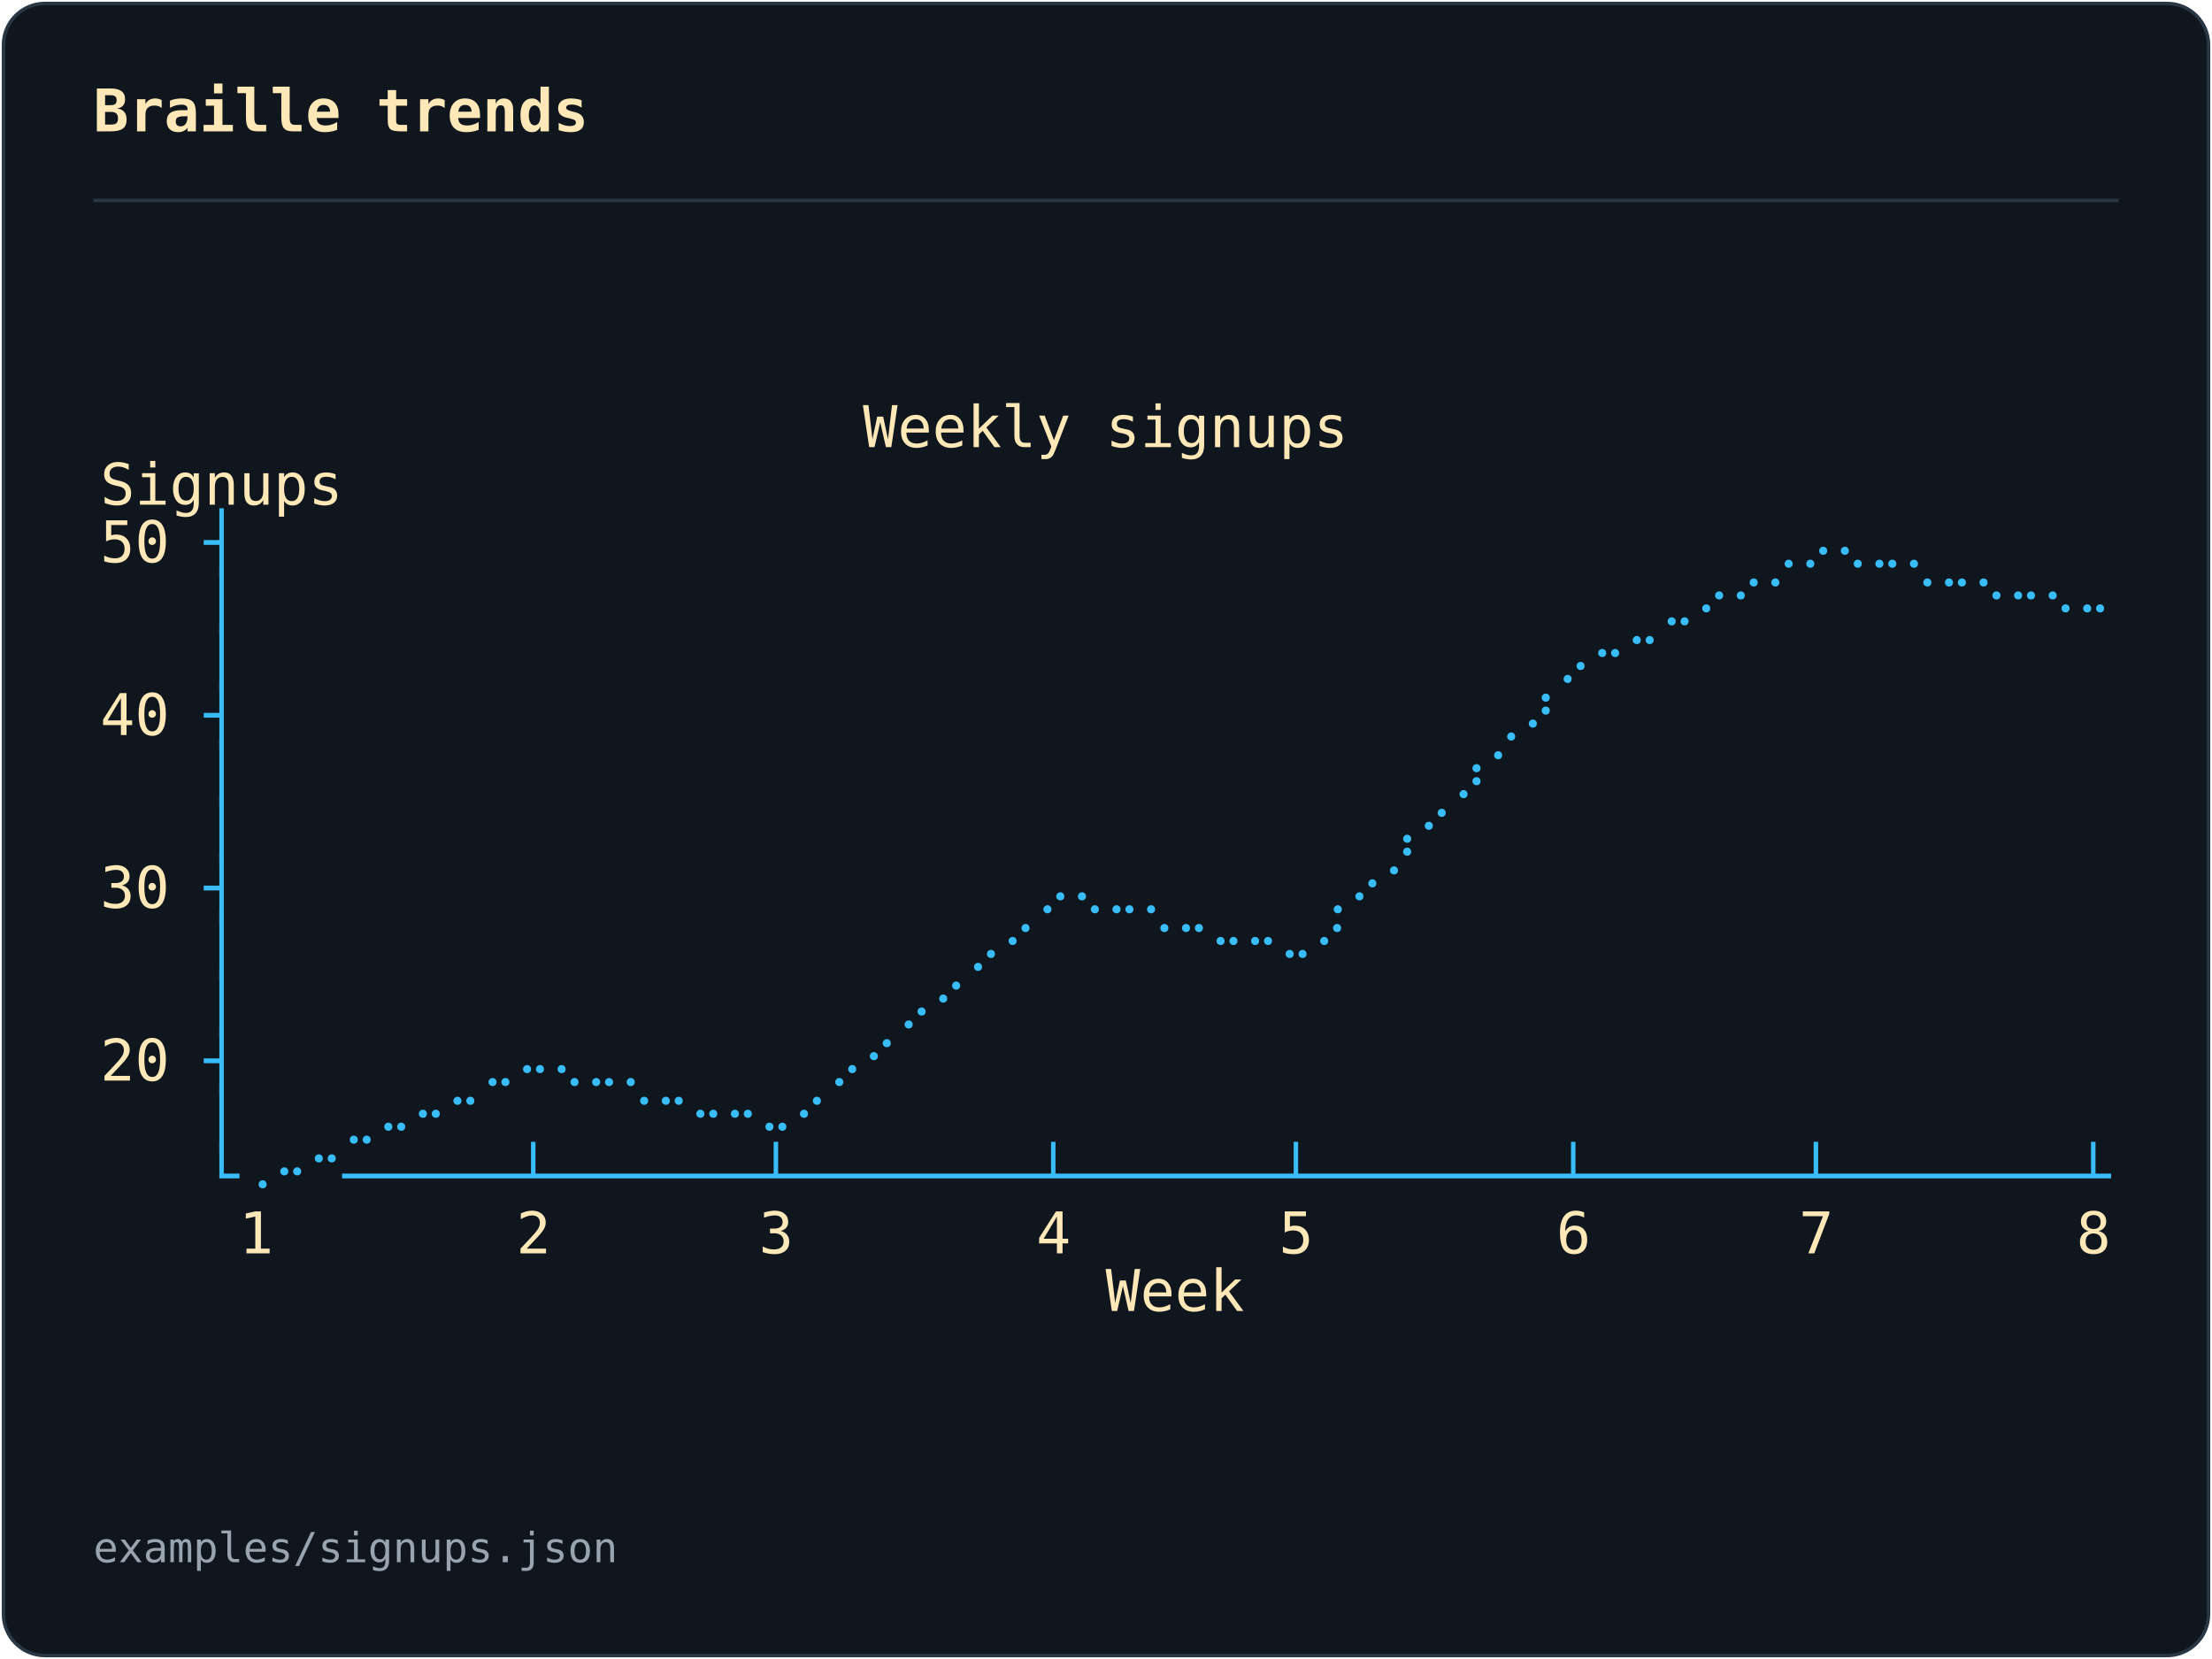
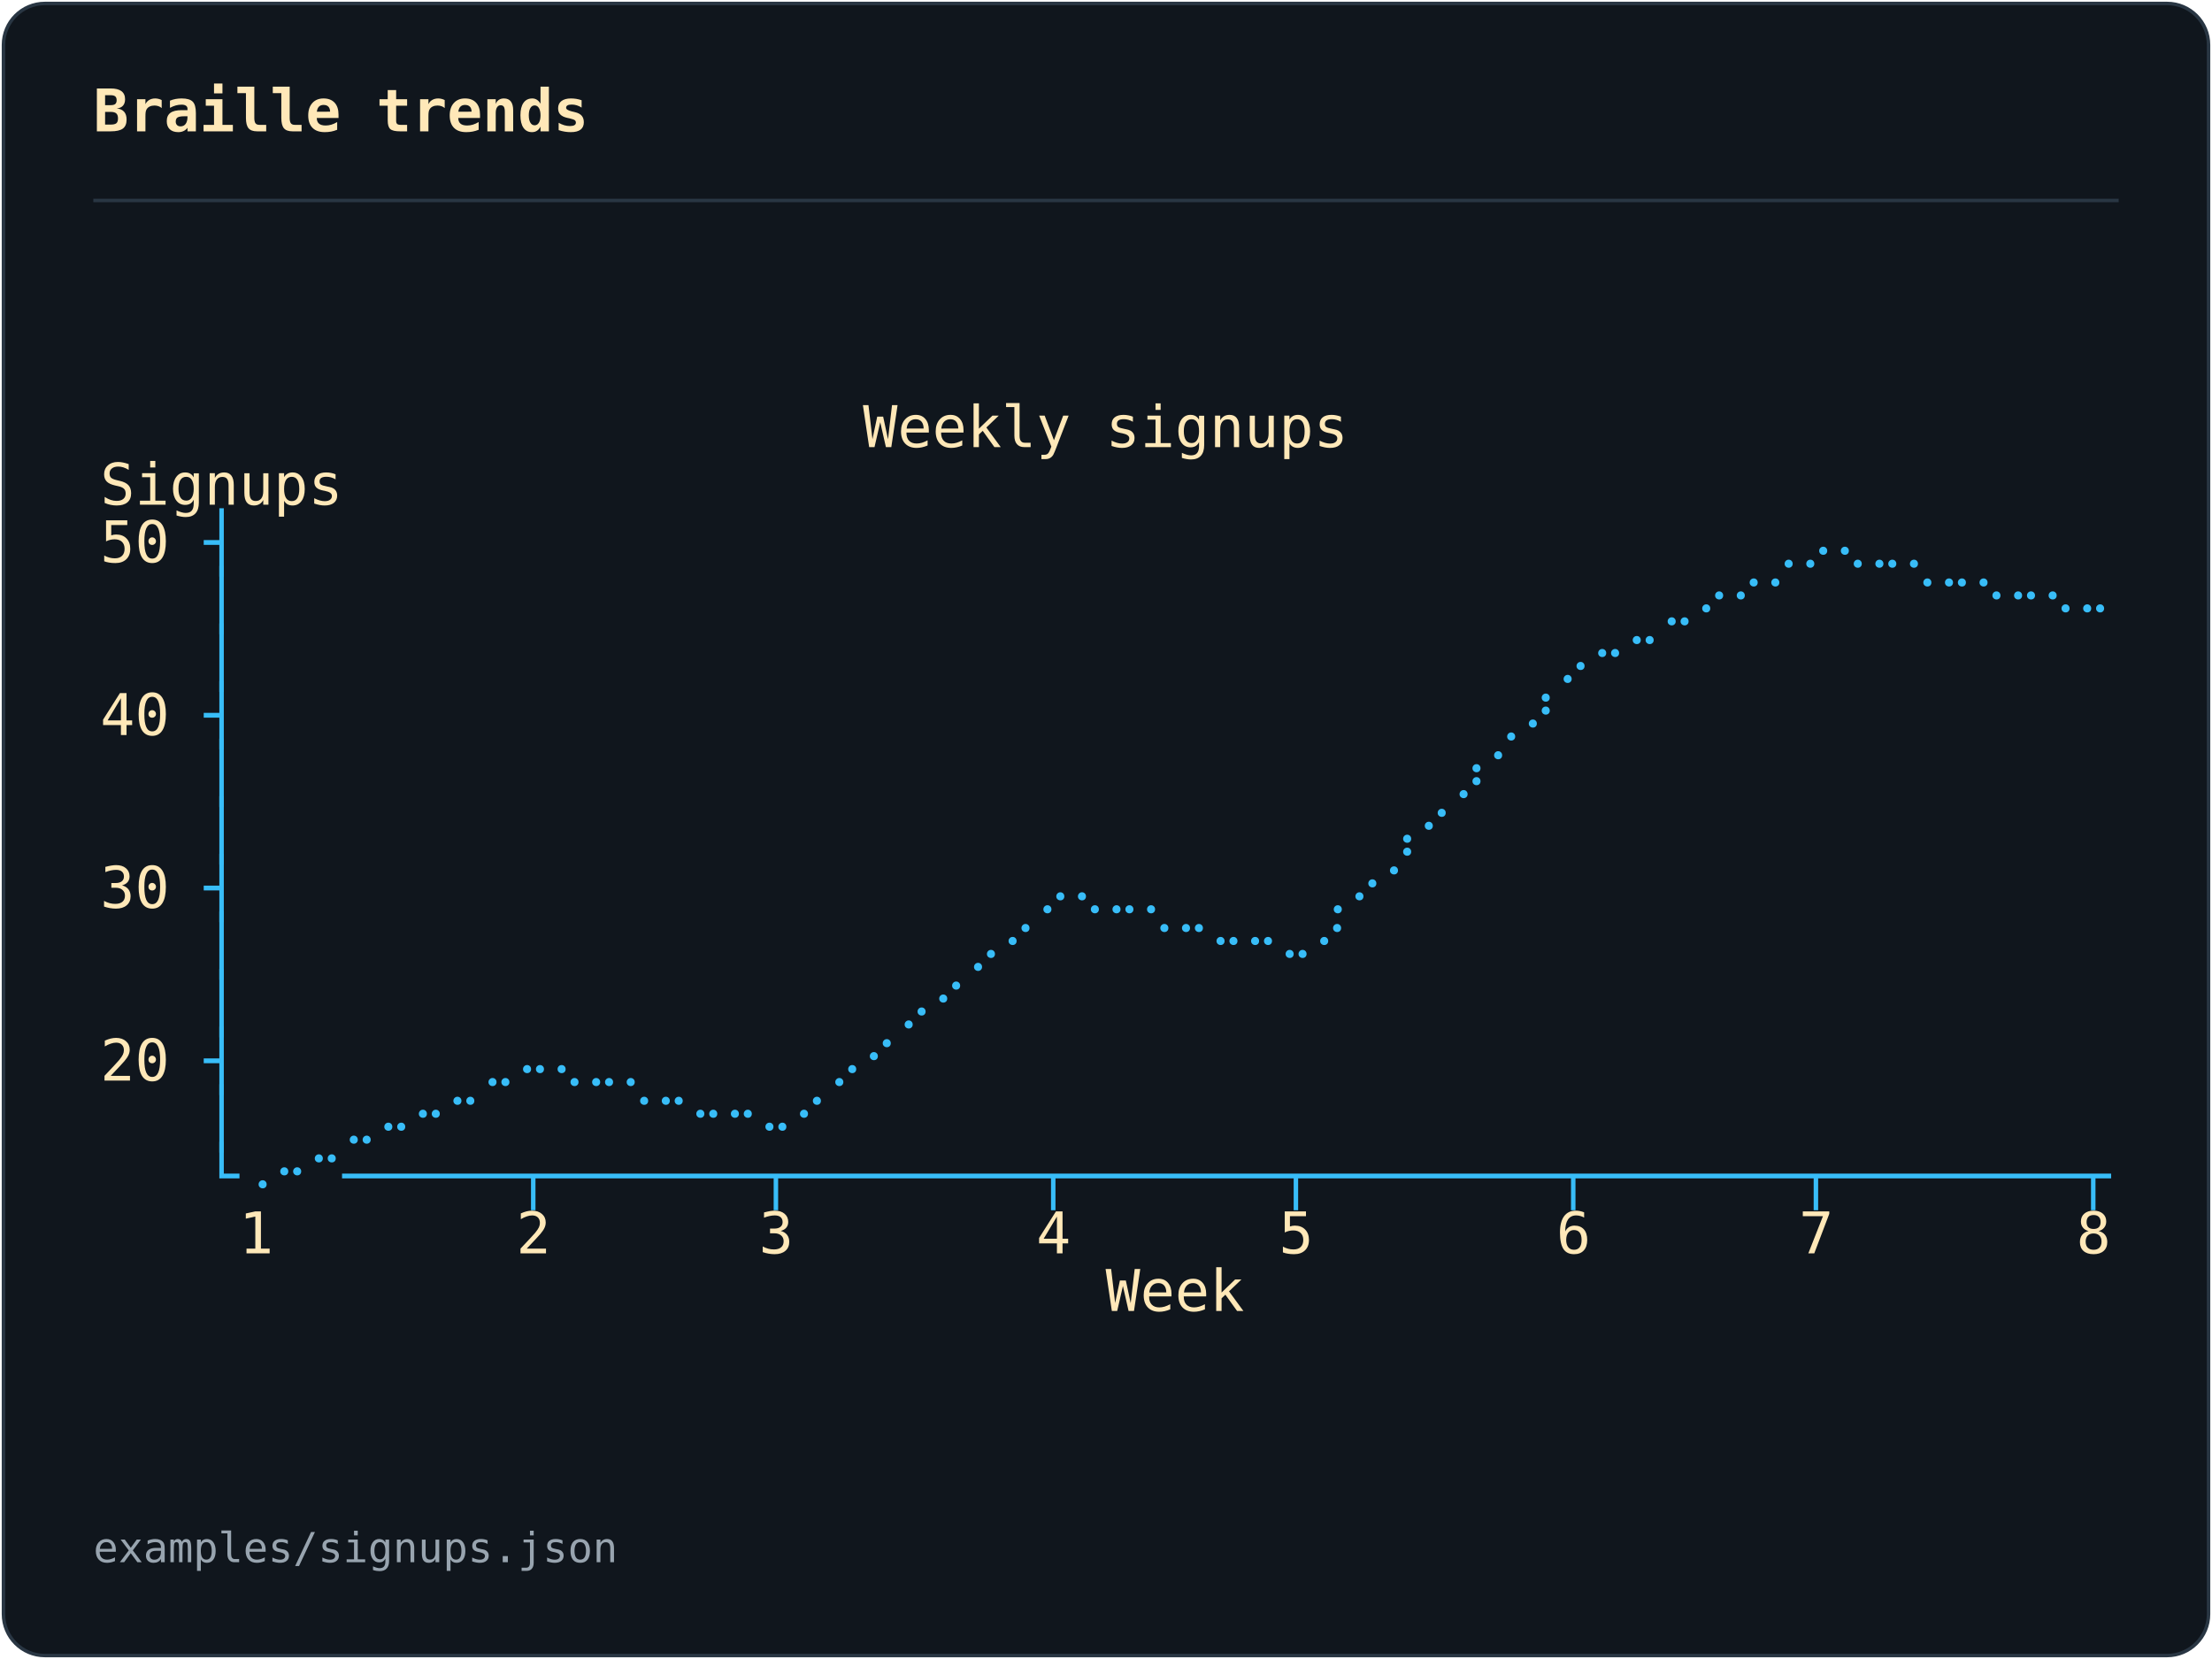
<svg xmlns="http://www.w3.org/2000/svg" width="640" height="480" viewBox="0 0 640 480" role="img" aria-labelledby="title desc">
  <rect x="1" y="1" width="638" height="478" rx="12" fill="#10161d" stroke="#293643" />
  <text x="27" y="38" font-family="DejaVu Sans Mono, Liberation Mono, Menlo, Consolas, monospace" font-size="17" fill="#ffe8b8" font-weight="600">Braille trends</text>
  <line x1="27" y1="58" x2="613" y2="58" stroke="#293643" />
  <text xml:space="preserve" x="29.00 39.03 49.07 59.10 69.14 79.17 89.21 99.24 109.28 119.31 129.34 139.38 149.41 159.45 169.48 179.52 189.55 199.59 209.62 219.66 229.69 239.72 249.76 259.79 269.83 279.86 289.90 299.93 309.97 320.00 330.03 340.07 350.10 360.14 370.17 380.21" y="129.36" font-family="DejaVu Sans Mono, Liberation Mono, Menlo, Consolas, monospace" font-size="16.66" fill="#ffe8b8">                      Weekly signups</text>
  <text xml:space="preserve" x="29.00 39.03 49.07 59.10 69.14 79.17 89.21" y="146.02" font-family="DejaVu Sans Mono, Liberation Mono, Menlo, Consolas, monospace" font-size="16.66" fill="#ffe8b8">Signups</text>
  <text xml:space="preserve" x="29.00 39.03 49.07" y="162.68" font-family="DejaVu Sans Mono, Liberation Mono, Menlo, Consolas, monospace" font-size="16.66" fill="#ffe8b8">50 </text>
  <text xml:space="preserve" x="59.10" y="162.68" font-family="DejaVu Sans Mono, Liberation Mono, Menlo, Consolas, monospace" font-size="16.66" fill="#38bdf8">┤</text>
  <text xml:space="preserve" x="69.14 79.17 89.21 99.24 109.28 119.31 129.34 139.38 149.41 159.45 169.48 179.52 189.55 199.59 209.62 219.66 229.69 239.72 249.76 259.79 269.83 279.86 289.90 299.93 309.97 320.00 330.03 340.07 350.10 360.14 370.17 380.21 390.24 400.28 410.31 420.34 430.38 440.41 450.45 460.48 470.52 480.55 490.59 500.62" y="162.68" font-family="DejaVu Sans Mono, Liberation Mono, Menlo, Consolas, monospace" font-size="16.66" fill="#ffe8b8">                                            </text>
  <text xml:space="preserve" x="510.66 520.69 530.72 540.76 550.79" y="162.68" font-family="DejaVu Sans Mono, Liberation Mono, Menlo, Consolas, monospace" font-size="16.66" fill="#38bdf8">⢀⡠⢄⣀⡀</text>
  <text xml:space="preserve" x="29.00 39.03 49.07" y="179.35" font-family="DejaVu Sans Mono, Liberation Mono, Menlo, Consolas, monospace" font-size="16.66" fill="#ffe8b8">   </text>
  <text xml:space="preserve" x="59.10" y="179.35" font-family="DejaVu Sans Mono, Liberation Mono, Menlo, Consolas, monospace" font-size="16.66" fill="#38bdf8">│</text>
  <text xml:space="preserve" x="69.14 79.17 89.21 99.24 109.28 119.31 129.34 139.38 149.41 159.45 169.48 179.52 189.55 199.59 209.62 219.66 229.69 239.72 249.76 259.79 269.83 279.86 289.90 299.93 309.97 320.00 330.03 340.07 350.10 360.14 370.17 380.21 390.24 400.28 410.31 420.34 430.38 440.41 450.45 460.48 470.52" y="179.35" font-family="DejaVu Sans Mono, Liberation Mono, Menlo, Consolas, monospace" font-size="16.66" fill="#ffe8b8">                                         </text>
  <text xml:space="preserve" x="480.55 490.59 500.62 510.66" y="179.35" font-family="DejaVu Sans Mono, Liberation Mono, Menlo, Consolas, monospace" font-size="16.66" fill="#38bdf8">⣀⠔⠊⠁</text>
  <text xml:space="preserve" x="520.69 530.72 540.76" y="179.35" font-family="DejaVu Sans Mono, Liberation Mono, Menlo, Consolas, monospace" font-size="16.66" fill="#ffe8b8">   </text>
  <text xml:space="preserve" x="550.79 560.83 570.86 580.90 590.93 600.97" y="179.35" font-family="DejaVu Sans Mono, Liberation Mono, Menlo, Consolas, monospace" font-size="16.66" fill="#38bdf8">⠈⠉⠑⠒⠢⠤</text>
  <text xml:space="preserve" x="29.00 39.03 49.07" y="196.01" font-family="DejaVu Sans Mono, Liberation Mono, Menlo, Consolas, monospace" font-size="16.66" fill="#ffe8b8">   </text>
  <text xml:space="preserve" x="59.10" y="196.01" font-family="DejaVu Sans Mono, Liberation Mono, Menlo, Consolas, monospace" font-size="16.66" fill="#38bdf8">│</text>
  <text xml:space="preserve" x="69.14 79.17 89.21 99.24 109.28 119.31 129.34 139.38 149.41 159.45 169.48 179.52 189.55 199.59 209.62 219.66 229.69 239.72 249.76 259.79 269.83 279.86 289.90 299.93 309.97 320.00 330.03 340.07 350.10 360.14 370.17 380.21 390.24 400.28 410.31 420.34 430.38 440.41" y="196.01" font-family="DejaVu Sans Mono, Liberation Mono, Menlo, Consolas, monospace" font-size="16.66" fill="#ffe8b8">                                      </text>
  <text xml:space="preserve" x="450.45 460.48 470.52" y="196.01" font-family="DejaVu Sans Mono, Liberation Mono, Menlo, Consolas, monospace" font-size="16.66" fill="#38bdf8">⡠⠒⠉</text>
  <text xml:space="preserve" x="29.00 39.03 49.07" y="212.67" font-family="DejaVu Sans Mono, Liberation Mono, Menlo, Consolas, monospace" font-size="16.66" fill="#ffe8b8">40 </text>
  <text xml:space="preserve" x="59.10" y="212.67" font-family="DejaVu Sans Mono, Liberation Mono, Menlo, Consolas, monospace" font-size="16.66" fill="#38bdf8">┤</text>
  <text xml:space="preserve" x="69.14 79.17 89.21 99.24 109.28 119.31 129.34 139.38 149.41 159.45 169.48 179.52 189.55 199.59 209.62 219.66 229.69 239.72 249.76 259.79 269.83 279.86 289.90 299.93 309.97 320.00 330.03 340.07 350.10 360.14 370.17 380.21 390.24 400.28 410.31 420.34" y="212.67" font-family="DejaVu Sans Mono, Liberation Mono, Menlo, Consolas, monospace" font-size="16.66" fill="#ffe8b8">                                    </text>
  <text xml:space="preserve" x="430.38 440.41" y="212.67" font-family="DejaVu Sans Mono, Liberation Mono, Menlo, Consolas, monospace" font-size="16.66" fill="#38bdf8">⢀⠜</text>
  <text xml:space="preserve" x="29.00 39.03 49.07" y="229.34" font-family="DejaVu Sans Mono, Liberation Mono, Menlo, Consolas, monospace" font-size="16.66" fill="#ffe8b8">   </text>
  <text xml:space="preserve" x="59.10" y="229.34" font-family="DejaVu Sans Mono, Liberation Mono, Menlo, Consolas, monospace" font-size="16.66" fill="#38bdf8">│</text>
  <text xml:space="preserve" x="69.14 79.17 89.21 99.24 109.28 119.31 129.34 139.38 149.41 159.45 169.48 179.52 189.55 199.59 209.62 219.66 229.69 239.72 249.76 259.79 269.83 279.86 289.90 299.93 309.97 320.00 330.03 340.07 350.10 360.14 370.17 380.21 390.24 400.28 410.31" y="229.34" font-family="DejaVu Sans Mono, Liberation Mono, Menlo, Consolas, monospace" font-size="16.66" fill="#ffe8b8">                                   </text>
  <text xml:space="preserve" x="420.34 430.38" y="229.34" font-family="DejaVu Sans Mono, Liberation Mono, Menlo, Consolas, monospace" font-size="16.66" fill="#38bdf8">⡰⠁</text>
  <text xml:space="preserve" x="29.00 39.03 49.07" y="246.00" font-family="DejaVu Sans Mono, Liberation Mono, Menlo, Consolas, monospace" font-size="16.66" fill="#ffe8b8">   </text>
  <text xml:space="preserve" x="59.10" y="246.00" font-family="DejaVu Sans Mono, Liberation Mono, Menlo, Consolas, monospace" font-size="16.66" fill="#38bdf8">│</text>
  <text xml:space="preserve" x="69.14 79.17 89.21 99.24 109.28 119.31 129.34 139.38 149.41 159.45 169.48 179.52 189.55 199.59 209.62 219.66 229.69 239.72 249.76 259.79 269.83 279.86 289.90 299.93 309.97 320.00 330.03 340.07 350.10 360.14 370.17 380.21 390.24" y="246.00" font-family="DejaVu Sans Mono, Liberation Mono, Menlo, Consolas, monospace" font-size="16.66" fill="#ffe8b8">                                 </text>
  <text xml:space="preserve" x="400.28 410.31" y="246.00" font-family="DejaVu Sans Mono, Liberation Mono, Menlo, Consolas, monospace" font-size="16.66" fill="#38bdf8">⢠⠊</text>
  <text xml:space="preserve" x="29.00 39.03 49.07" y="262.66" font-family="DejaVu Sans Mono, Liberation Mono, Menlo, Consolas, monospace" font-size="16.66" fill="#ffe8b8">30 </text>
  <text xml:space="preserve" x="59.10" y="262.66" font-family="DejaVu Sans Mono, Liberation Mono, Menlo, Consolas, monospace" font-size="16.66" fill="#38bdf8">┤</text>
  <text xml:space="preserve" x="69.14 79.17 89.21 99.24 109.28 119.31 129.34 139.38 149.41 159.45 169.48 179.52 189.55 199.59 209.62 219.66 229.69 239.72 249.76 259.79 269.83 279.86 289.90" y="262.66" font-family="DejaVu Sans Mono, Liberation Mono, Menlo, Consolas, monospace" font-size="16.66" fill="#ffe8b8">                       </text>
  <text xml:space="preserve" x="299.93 309.97 320.00 330.03" y="262.66" font-family="DejaVu Sans Mono, Liberation Mono, Menlo, Consolas, monospace" font-size="16.66" fill="#38bdf8">⡠⢄⣀⡀</text>
  <text xml:space="preserve" x="340.07 350.10 360.14 370.17" y="262.66" font-family="DejaVu Sans Mono, Liberation Mono, Menlo, Consolas, monospace" font-size="16.66" fill="#ffe8b8">    </text>
  <text xml:space="preserve" x="380.21 390.24 400.28" y="262.66" font-family="DejaVu Sans Mono, Liberation Mono, Menlo, Consolas, monospace" font-size="16.66" fill="#38bdf8">⢀⠔⠁</text>
  <text xml:space="preserve" x="29.00 39.03 49.07" y="279.33" font-family="DejaVu Sans Mono, Liberation Mono, Menlo, Consolas, monospace" font-size="16.66" fill="#ffe8b8">   </text>
  <text xml:space="preserve" x="59.10" y="279.33" font-family="DejaVu Sans Mono, Liberation Mono, Menlo, Consolas, monospace" font-size="16.66" fill="#38bdf8">│</text>
  <text xml:space="preserve" x="69.14 79.17 89.21 99.24 109.28 119.31 129.34 139.38 149.41 159.45 169.48 179.52 189.55 199.59 209.62 219.66 229.69 239.72 249.76 259.79 269.83" y="279.33" font-family="DejaVu Sans Mono, Liberation Mono, Menlo, Consolas, monospace" font-size="16.66" fill="#ffe8b8">                     </text>
  <text xml:space="preserve" x="279.86 289.90" y="279.33" font-family="DejaVu Sans Mono, Liberation Mono, Menlo, Consolas, monospace" font-size="16.66" fill="#38bdf8">⡠⠊</text>
  <text xml:space="preserve" x="299.93 309.97 320.00" y="279.33" font-family="DejaVu Sans Mono, Liberation Mono, Menlo, Consolas, monospace" font-size="16.66" fill="#ffe8b8">   </text>
  <text xml:space="preserve" x="330.03 340.07 350.10 360.14 370.17 380.21" y="279.33" font-family="DejaVu Sans Mono, Liberation Mono, Menlo, Consolas, monospace" font-size="16.66" fill="#38bdf8">⠈⠉⠒⠒⠤⠊</text>
  <text xml:space="preserve" x="29.00 39.03 49.07" y="295.99" font-family="DejaVu Sans Mono, Liberation Mono, Menlo, Consolas, monospace" font-size="16.66" fill="#ffe8b8">   </text>
  <text xml:space="preserve" x="59.10" y="295.99" font-family="DejaVu Sans Mono, Liberation Mono, Menlo, Consolas, monospace" font-size="16.66" fill="#38bdf8">│</text>
  <text xml:space="preserve" x="69.14 79.17 89.21 99.24 109.28 119.31 129.34 139.38 149.41 159.45 169.48 179.52 189.55 199.59 209.62 219.66 229.69 239.72 249.76" y="295.99" font-family="DejaVu Sans Mono, Liberation Mono, Menlo, Consolas, monospace" font-size="16.66" fill="#ffe8b8">                   </text>
  <text xml:space="preserve" x="259.79 269.83" y="295.99" font-family="DejaVu Sans Mono, Liberation Mono, Menlo, Consolas, monospace" font-size="16.66" fill="#38bdf8">⡠⠊</text>
  <text xml:space="preserve" x="29.00 39.03 49.07" y="312.65" font-family="DejaVu Sans Mono, Liberation Mono, Menlo, Consolas, monospace" font-size="16.66" fill="#ffe8b8">20 </text>
  <text xml:space="preserve" x="59.10" y="312.65" font-family="DejaVu Sans Mono, Liberation Mono, Menlo, Consolas, monospace" font-size="16.66" fill="#38bdf8">┤</text>
  <text xml:space="preserve" x="69.14 79.17 89.21 99.24 109.28 119.31 129.34" y="312.65" font-family="DejaVu Sans Mono, Liberation Mono, Menlo, Consolas, monospace" font-size="16.66" fill="#ffe8b8">       </text>
  <text xml:space="preserve" x="139.38 149.41 159.45 169.48 179.52" y="312.65" font-family="DejaVu Sans Mono, Liberation Mono, Menlo, Consolas, monospace" font-size="16.66" fill="#38bdf8">⣀⠤⢄⣀⡀</text>
  <text xml:space="preserve" x="189.55 199.59 209.62 219.66 229.69" y="312.65" font-family="DejaVu Sans Mono, Liberation Mono, Menlo, Consolas, monospace" font-size="16.66" fill="#ffe8b8">     </text>
  <text xml:space="preserve" x="239.72 249.76" y="312.65" font-family="DejaVu Sans Mono, Liberation Mono, Menlo, Consolas, monospace" font-size="16.66" fill="#38bdf8">⡠⠊</text>
  <text xml:space="preserve" x="29.00 39.03 49.07" y="329.32" font-family="DejaVu Sans Mono, Liberation Mono, Menlo, Consolas, monospace" font-size="16.66" fill="#ffe8b8">   </text>
  <text xml:space="preserve" x="59.10" y="329.32" font-family="DejaVu Sans Mono, Liberation Mono, Menlo, Consolas, monospace" font-size="16.66" fill="#38bdf8">│</text>
  <text xml:space="preserve" x="69.14 79.17 89.21" y="329.32" font-family="DejaVu Sans Mono, Liberation Mono, Menlo, Consolas, monospace" font-size="16.66" fill="#ffe8b8">   </text>
  <text xml:space="preserve" x="99.24 109.28 119.31 129.34" y="329.32" font-family="DejaVu Sans Mono, Liberation Mono, Menlo, Consolas, monospace" font-size="16.66" fill="#38bdf8">⣀⠤⠒⠉</text>
  <text xml:space="preserve" x="139.38 149.41 159.45 169.48" y="329.32" font-family="DejaVu Sans Mono, Liberation Mono, Menlo, Consolas, monospace" font-size="16.66" fill="#ffe8b8">    </text>
  <text xml:space="preserve" x="179.52 189.55 199.59 209.62 219.66 229.69" y="329.32" font-family="DejaVu Sans Mono, Liberation Mono, Menlo, Consolas, monospace" font-size="16.66" fill="#38bdf8">⠈⠉⠒⠒⠤⠊</text>
  <text xml:space="preserve" x="29.00 39.03 49.07" y="345.98" font-family="DejaVu Sans Mono, Liberation Mono, Menlo, Consolas, monospace" font-size="16.66" fill="#ffe8b8">   </text>
-   <text xml:space="preserve" x="59.10 69.14 79.17 89.21 99.24 109.28 119.31 129.34 139.38 149.41 159.45 169.48 179.52 189.55 199.59 209.62 219.66 229.69 239.72 249.76 259.79 269.83 279.86 289.90 299.93 309.97 320.00 330.03 340.07 350.10 360.14 370.17 380.21 390.24 400.28 410.31 420.34 430.38 440.41 450.45 460.48 470.52 480.55 490.59 500.62 510.66 520.69 530.72 540.76 550.79 560.83 570.86 580.90 590.93 600.97" y="345.98" font-family="DejaVu Sans Mono, Liberation Mono, Menlo, Consolas, monospace" font-size="16.66" fill="#38bdf8">└⠠⠒⠉─────┴──────┴───────┴──────┴───────┴──────┴───────┴</text>
+   <text xml:space="preserve" x="59.10 69.14 79.17 89.21 99.24 109.28 119.31 129.34 139.38 149.41 159.45 169.48 179.52 189.55 199.59 209.62 219.66 229.69 239.72 249.76 259.79 269.83 279.86 289.90 299.93 309.97 320.00 330.03 340.07 350.10 360.14 370.17 380.21 390.24 400.28 410.31 420.34 430.38 440.41 450.45 460.48 470.52 480.55 490.59 500.62 510.66 520.69 530.72 540.76 550.79 560.83 570.86 580.90 590.93 600.97" y="345.98" font-family="DejaVu Sans Mono, Liberation Mono, Menlo, Consolas, monospace" font-size="16.66" fill="#38bdf8">└⠠⠒⠉─────┬──────┬───────┬──────┬───────┬──────┬───────┬</text>
  <text xml:space="preserve" x="29.00 39.03 49.07 59.10 69.14 79.17 89.21 99.24 109.28 119.31 129.34 139.38 149.41 159.45 169.48 179.52 189.55 199.59 209.62 219.66 229.69 239.72 249.76 259.79 269.83 279.86 289.90 299.93 309.97 320.00 330.03 340.07 350.10 360.14 370.17 380.21 390.24 400.28 410.31 420.34 430.38 440.41 450.45 460.48 470.52 480.55 490.59 500.62 510.66 520.69 530.72 540.76 550.79 560.83 570.86 580.90 590.93 600.97" y="362.64" font-family="DejaVu Sans Mono, Liberation Mono, Menlo, Consolas, monospace" font-size="16.66" fill="#ffe8b8">    1       2      3       4      5       6      7       8</text>
  <text xml:space="preserve" x="29.00 39.03 49.07 59.10 69.14 79.17 89.21 99.24 109.28 119.31 129.34 139.38 149.41 159.45 169.48 179.52 189.55 199.59 209.62 219.66 229.69 239.72 249.76 259.79 269.83 279.86 289.90 299.93 309.97 320.00 330.03 340.07 350.10" y="379.30" font-family="DejaVu Sans Mono, Liberation Mono, Menlo, Consolas, monospace" font-size="16.66" fill="#ffe8b8">                             Week</text>
  <text x="27" y="452" font-family="DejaVu Sans Mono, Liberation Mono, Menlo, Consolas, monospace" font-size="12" fill="#98a4af">examples/signups.json</text>
</svg>
